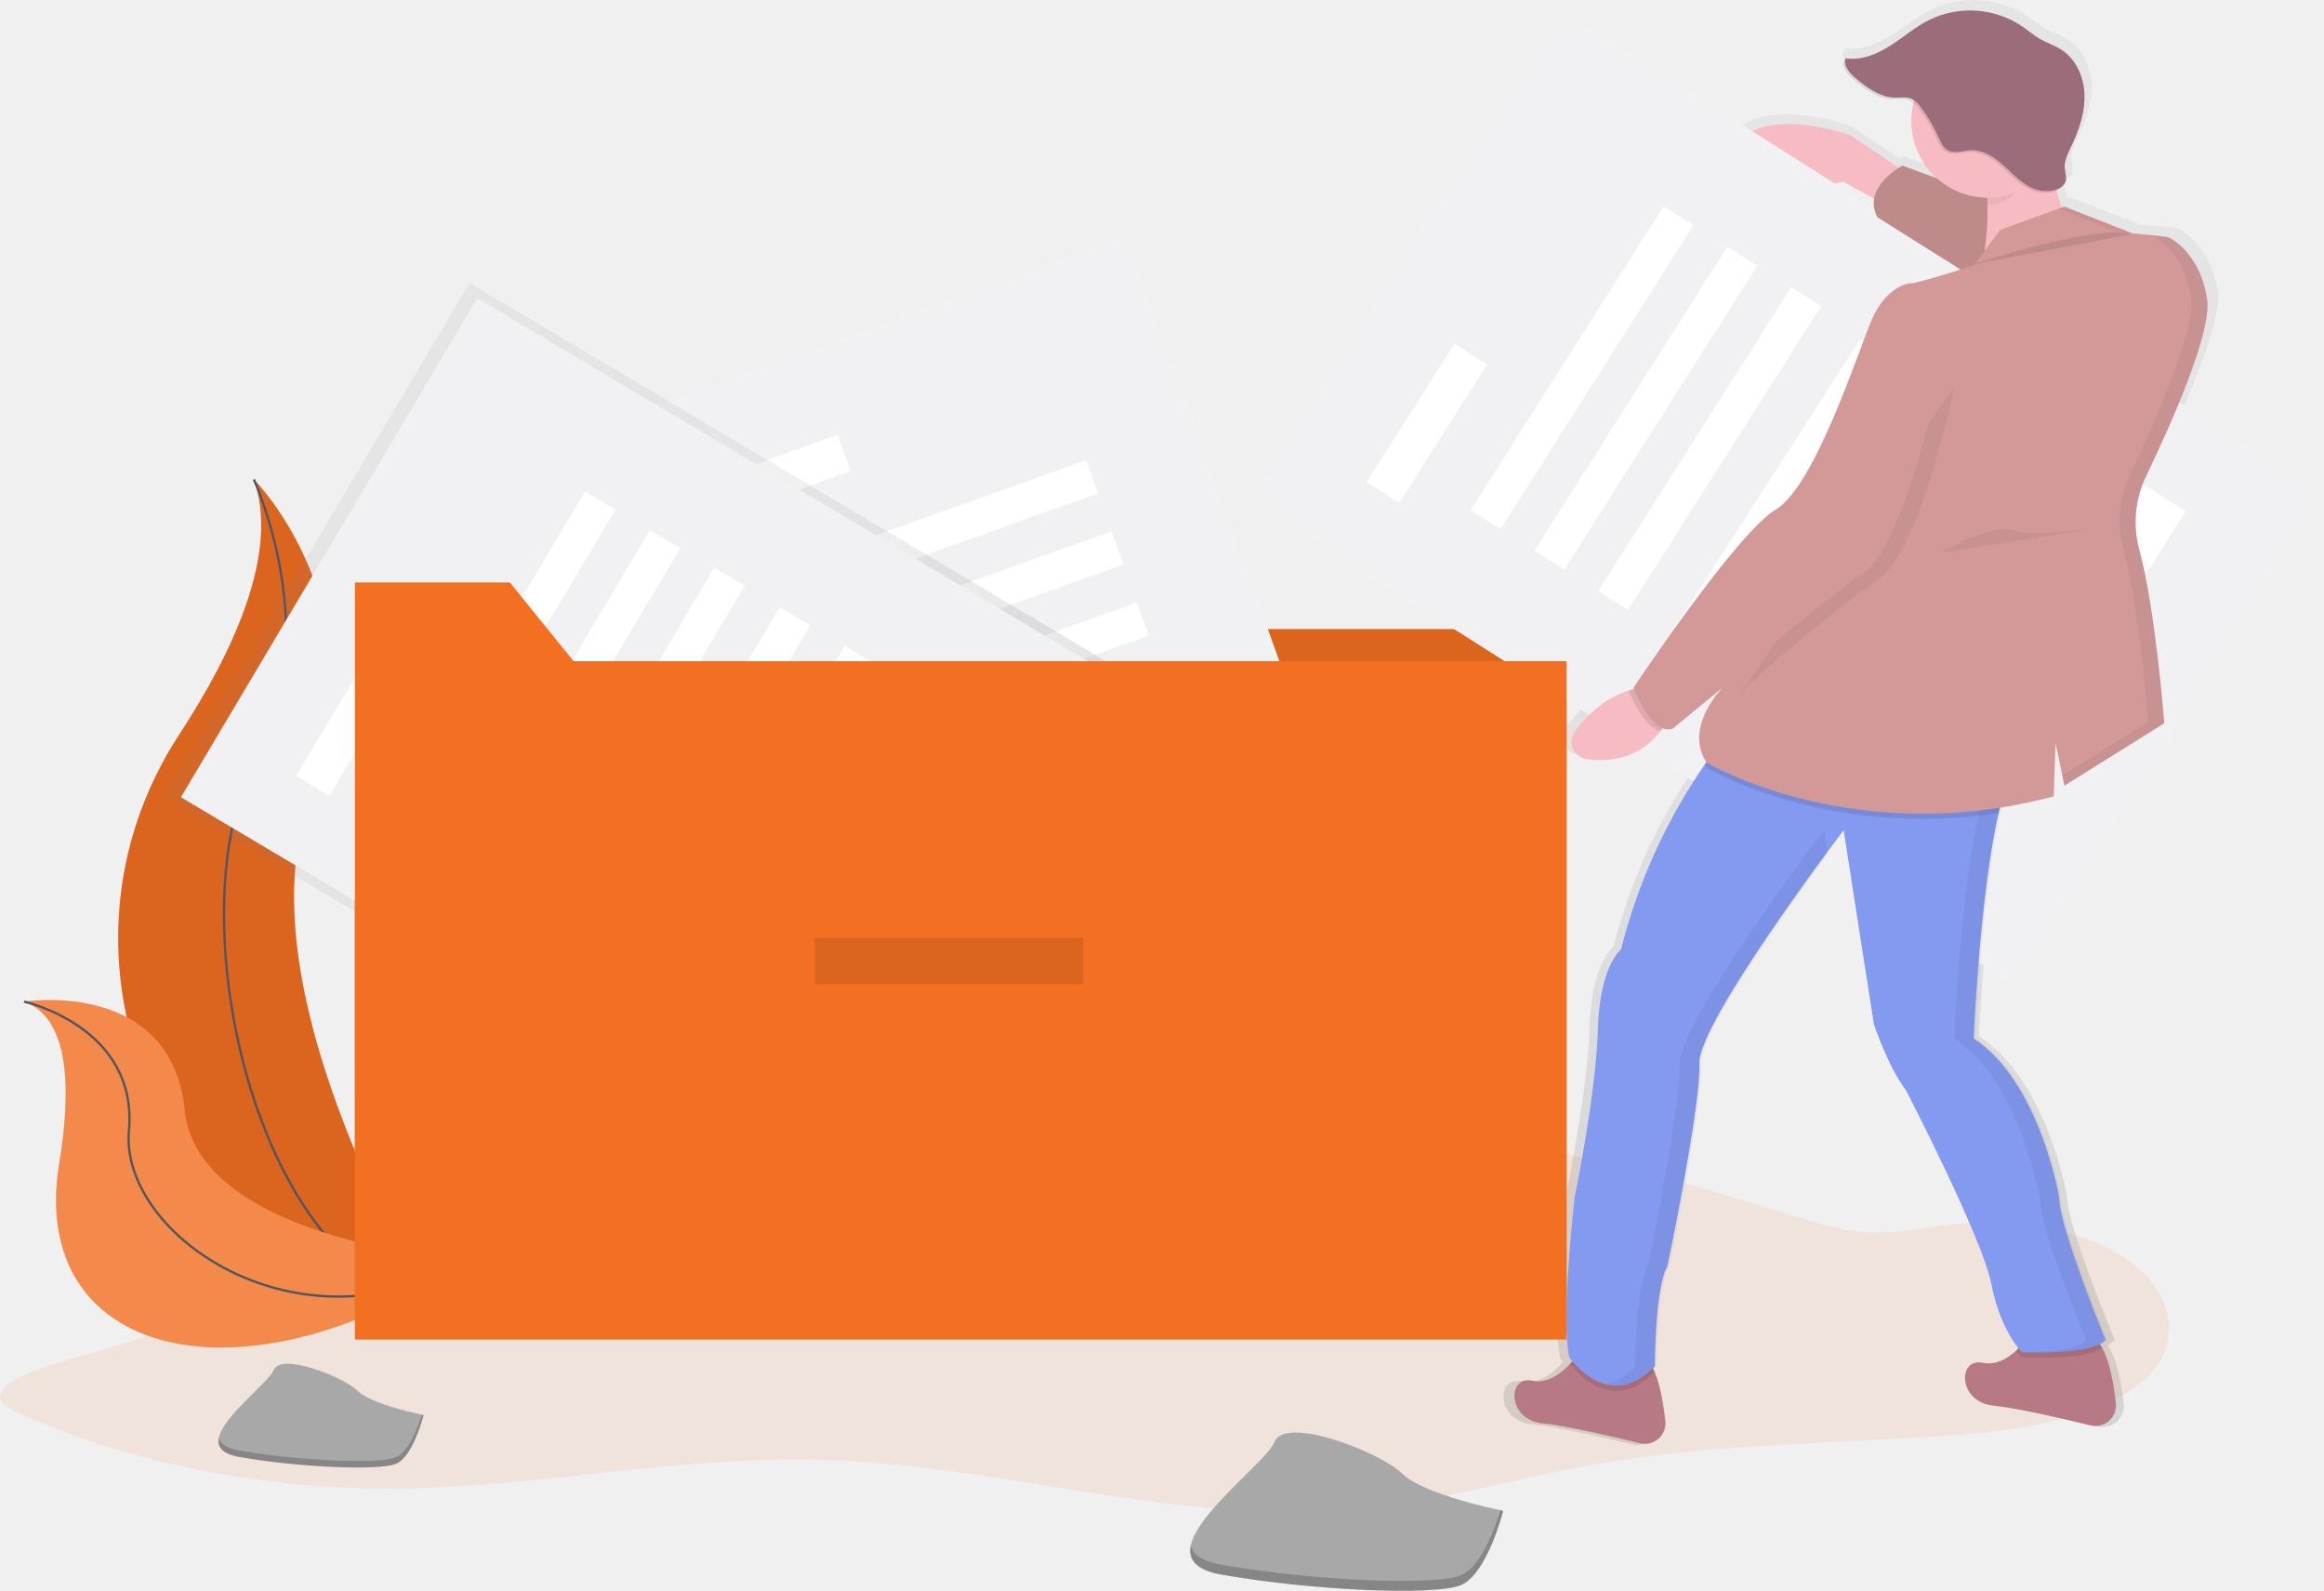
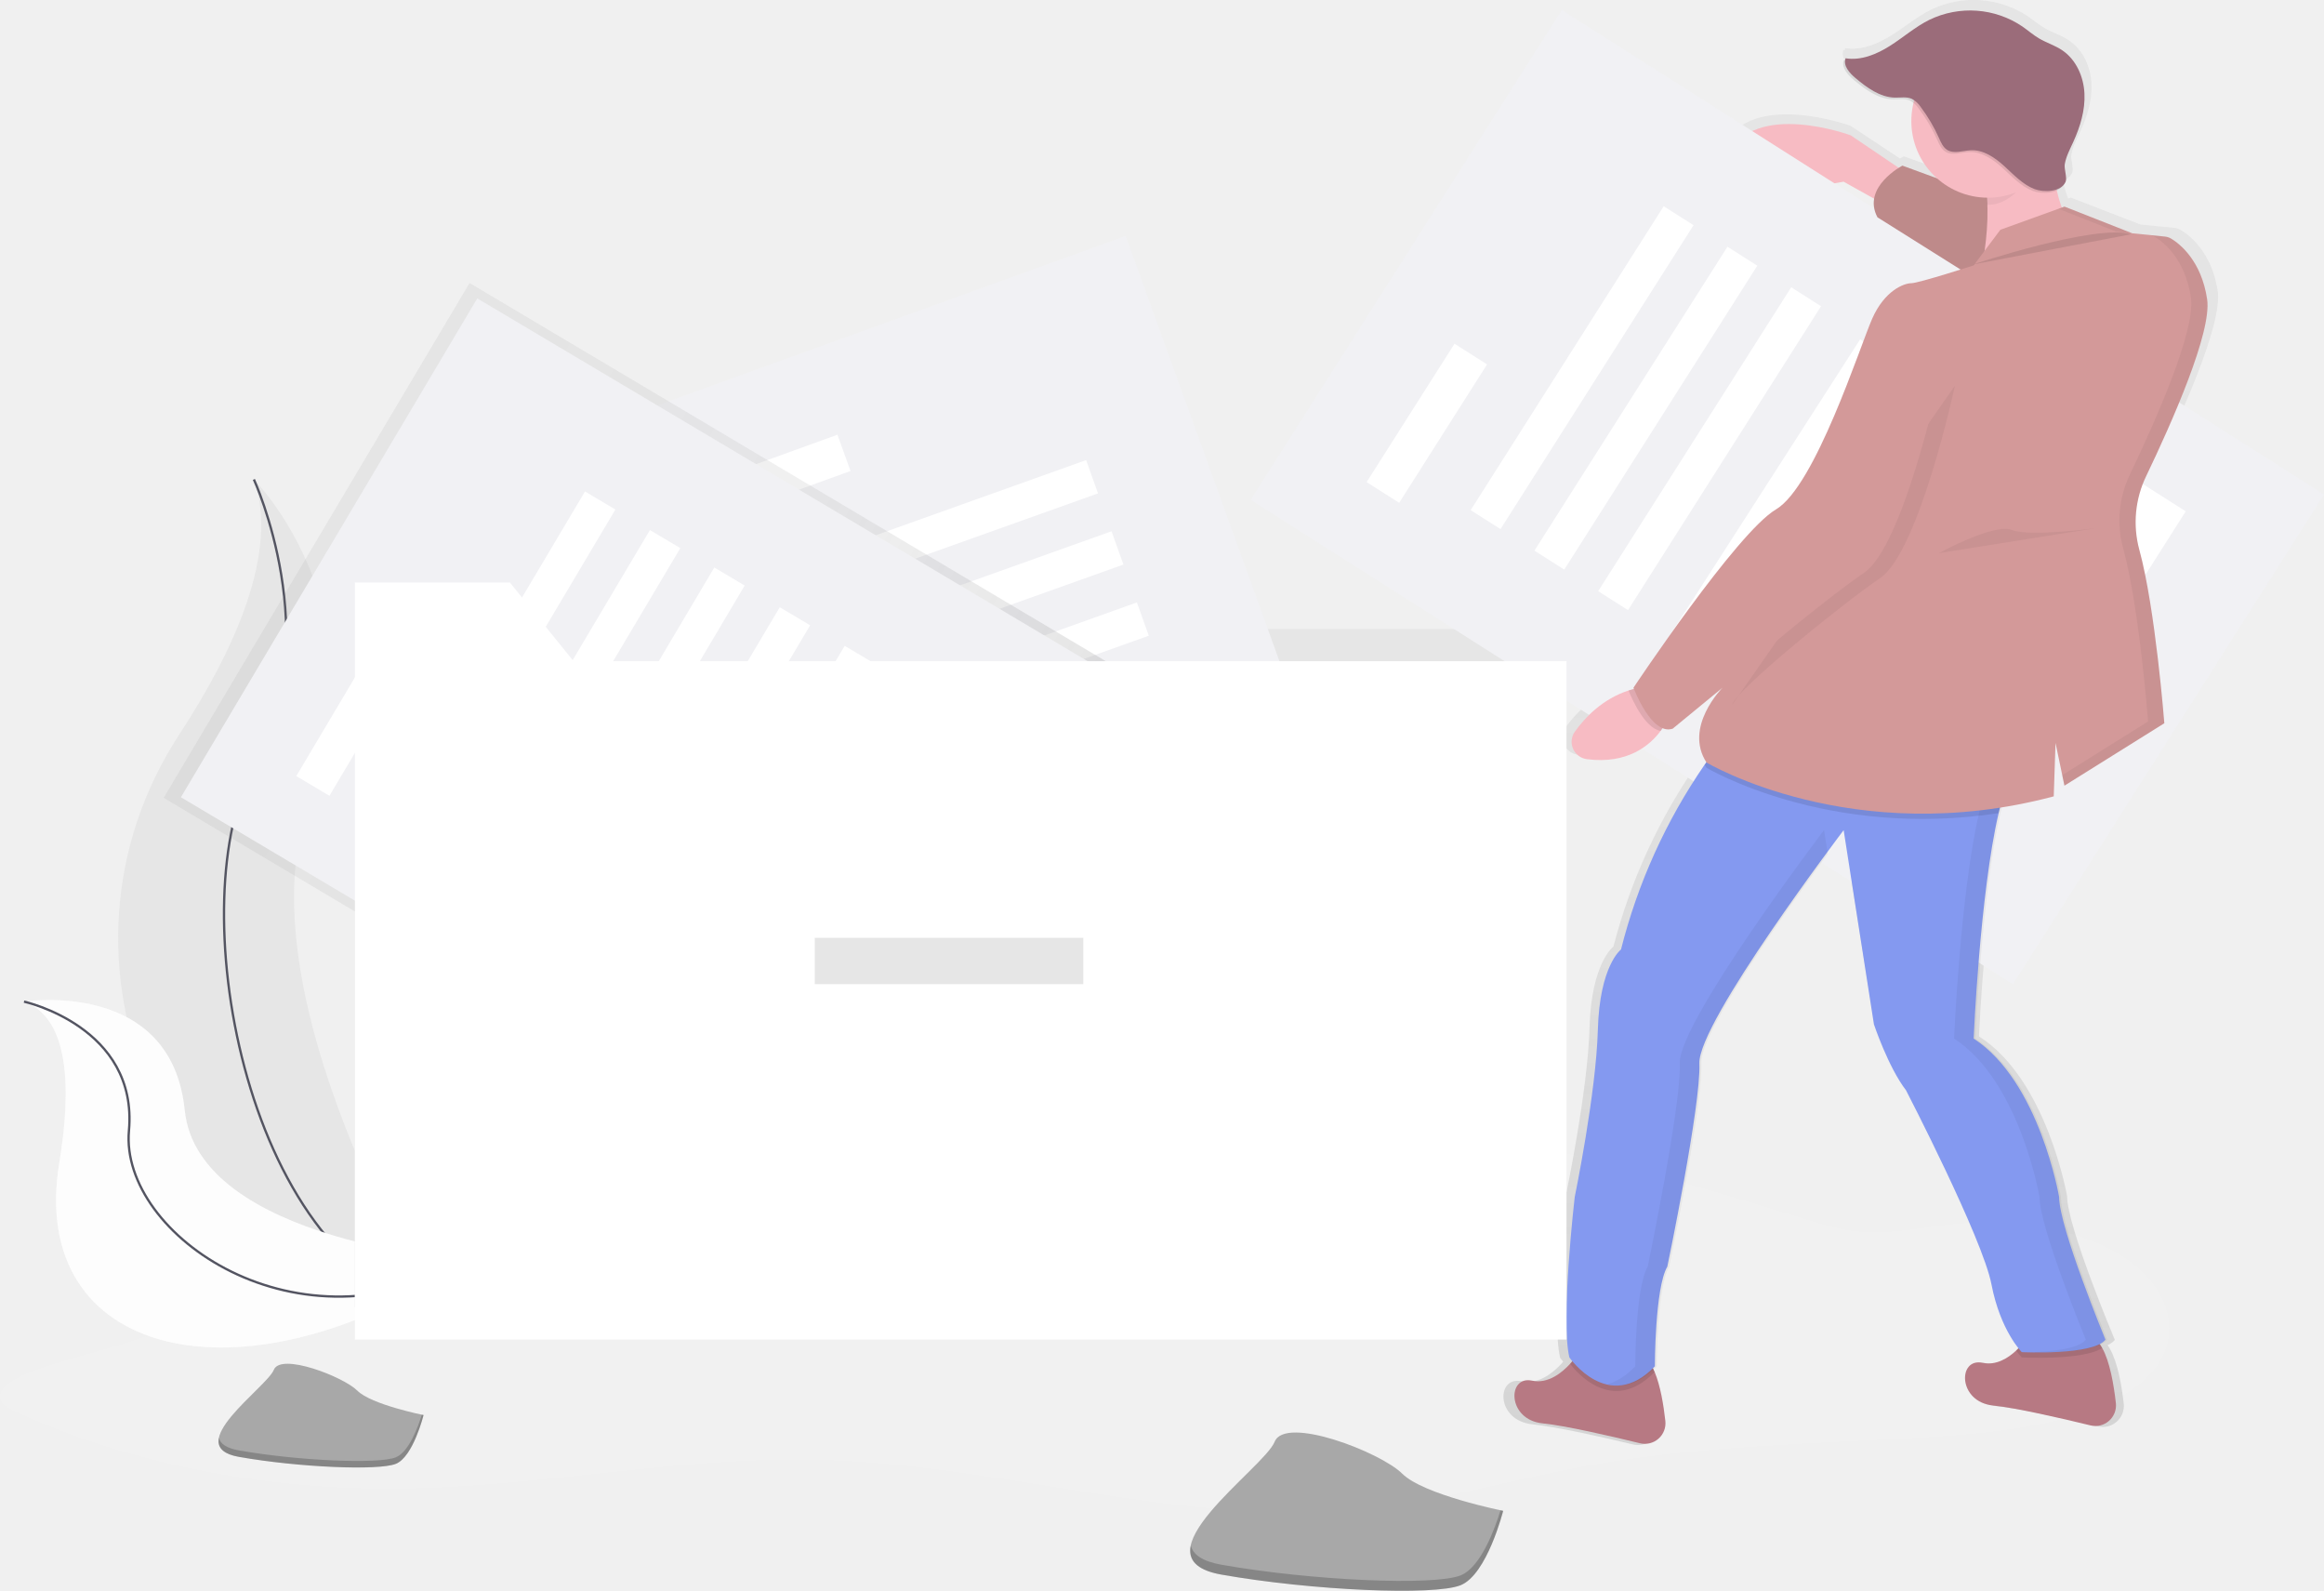
<svg xmlns="http://www.w3.org/2000/svg" xmlns:xlink="http://www.w3.org/1999/xlink" id="4ab60524-fc39-4f87-ab18-e44e377082c8" data-name="Layer 1" width="1003.96" height="687.01" viewBox="0 0 1003.96 687.01">
  <defs>
    <linearGradient id="f0a282d0-9b08-452c-9a6e-ab0cad214b10" x1="378.33" y1="494.44" x2="378.33" y2="91.8" gradientTransform="translate(29.55 152.11)" gradientUnits="userSpaceOnUse">
      <stop offset="0" stop-color="gray" stop-opacity="0.25" />
      <stop offset="0.54" stop-color="gray" stop-opacity="0.12" />
      <stop offset="1" stop-color="gray" stop-opacity="0.1" />
    </linearGradient>
    <linearGradient id="b45dc65a-d934-4006-b8a5-a3a1dfbcc07e" x1="901.92" y1="733" x2="901.92" y2="109" gradientTransform="matrix(1, 0, 0, 1, 0, 0)" xlink:href="#f0a282d0-9b08-452c-9a6e-ab0cad214b10" />
  </defs>
-   <path d="M196,630.27c-4.29,9.21,1.85,19.15-.28,28.66-2.69,12-18.11,21.34-34.72,27.3s-35.16,9.58-51.35,16c-7,2.77-14.3,7.88-10.66,12.58,1.26,1.63,3.62,2.77,5.93,3.84,47.16,21.76,105.45,33.58,163.69,33.2,61.6-.41,121.92-14,183.47-12.44,79.38,2,156.16,29.06,234.66,21.26C720.06,757.34,751,747.9,783.45,742c47.72-8.67,97.91-9.54,147.33-12.39,37.11-2.14,79.52-7.69,97.25-28.55,12.82-15.08,7.44-35-10.62-47.77s-46.91-18.23-73.56-15.75c-14.33,1.33-28.57,4.78-42.9,3.41-8.32-.8-16-3.18-23.59-5.52-58.71-18.2-119.53-36.36-184.7-39-106-4.33-204.25,32.55-307.52,48.5-16.08,2.48-33.54,4.39-48.73.23-16-4.39-26.5-14.76-42.53-19.13-7.61-2.08-16.09-2.68-23.57-4.94-20.56-6.22-11-14.77-39.54-9C215.86,615.13,200.8,620,196,630.27Z" transform="translate(-98.02 -109)" fill="#f36f21" opacity="0.1" />
-   <path d="M207.7,316.06S263.46,371.82,232,454.56s54,220.33,54,220.33-.92-.13-2.61-.43C168.81,654.24,111.91,523.27,175.59,426,199.26,389.79,218.7,347.36,207.7,316.06Z" transform="translate(-98.02 -109)" fill="#f36f21" />
+   <path d="M196,630.27c-4.29,9.21,1.85,19.15-.28,28.66-2.69,12-18.11,21.34-34.72,27.3s-35.16,9.58-51.35,16c-7,2.77-14.3,7.88-10.66,12.58,1.26,1.63,3.62,2.77,5.93,3.84,47.16,21.76,105.45,33.58,163.69,33.2,61.6-.41,121.92-14,183.47-12.44,79.38,2,156.16,29.06,234.66,21.26C720.06,757.34,751,747.9,783.45,742c47.72-8.67,97.91-9.54,147.33-12.39,37.11-2.14,79.52-7.69,97.25-28.55,12.82-15.08,7.44-35-10.62-47.77s-46.91-18.23-73.56-15.75c-14.33,1.33-28.57,4.78-42.9,3.41-8.32-.8-16-3.18-23.59-5.52-58.71-18.2-119.53-36.36-184.7-39-106-4.33-204.25,32.55-307.52,48.5-16.08,2.48-33.54,4.39-48.73.23-16-4.39-26.5-14.76-42.53-19.13-7.61-2.08-16.09-2.68-23.57-4.94-20.56-6.22-11-14.77-39.54-9C215.86,615.13,200.8,620,196,630.27Z" transform="translate(-98.02 -109)" fill="#ffffff" opacity="0.1" />
+   <path d="M207.7,316.06S263.46,371.82,232,454.56s54,220.33,54,220.33-.92-.13-2.61-.43C168.81,654.24,111.91,523.27,175.59,426,199.26,389.79,218.7,347.36,207.7,316.06Z" transform="translate(-98.02 -109)" fill="#ffffff" />
  <path d="M207.7,316.06S263.46,371.82,232,454.56s54,220.33,54,220.33-.92-.13-2.61-.43C168.81,654.24,111.91,523.27,175.59,426,199.26,389.79,218.7,347.36,207.7,316.06Z" transform="translate(-98.02 -109)" opacity="0.1" />
  <path d="M207.7,316.06s31.48,68.35,0,124.11-5.4,212.24,78.24,234.72" transform="translate(-98.02 -109)" fill="none" stroke="#535461" stroke-miterlimit="10" />
-   <path d="M108.39,541.58s63.63-10.13,69.43,46.89,122.34,64.93,122.34,64.93-.76.52-2.19,1.45C201.75,718,109.76,695.09,123.62,611.21,128.78,580,128.35,548.7,108.39,541.58Z" transform="translate(-98.02 -109)" fill="#f36f21" />
+   <path d="M108.39,541.58s63.63-10.13,69.43,46.89,122.34,64.93,122.34,64.93-.76.52-2.19,1.45C201.75,718,109.76,695.09,123.62,611.21,128.78,580,128.35,548.7,108.39,541.58Z" transform="translate(-98.02 -109)" fill="#ffffff" />
  <path d="M108.39,541.58s63.63-10.13,69.43,46.89,122.34,64.93,122.34,64.93-.76.52-2.19,1.45C201.75,718,109.76,695.09,123.62,611.21,128.78,580,128.35,548.7,108.39,541.58Z" transform="translate(-98.02 -109)" fill="#f5f5f5" opacity="0.2" />
  <path d="M108.39,541.58s49.39,10.84,45.33,55.75,73.34,98.74,146.44,56.07" transform="translate(-98.02 -109)" fill="none" stroke="#535461" stroke-miterlimit="10" />
-   <polygon points="676.74 564.63 153.31 564.63 153.31 237.66 220.25 237.66 247.79 271.68 676.74 271.68 676.74 564.63" fill="#f36f21" />
+   <polygon points="676.74 564.63 153.31 564.63 153.31 237.66 220.25 237.66 247.79 271.68 676.74 271.68 676.74 564.63" fill="#ffffff" />
  <polygon points="676.74 564.63 153.31 564.63 153.31 237.66 220.25 237.66 247.79 271.68 676.74 271.68 676.74 564.63" opacity="0.1" />
  <rect x="406.83" y="244.61" width="250.61" height="390.14" transform="matrix(0.94, -0.34, 0.34, 0.94, -214.87, 95.51)" fill="#f1f1f4" />
  <rect x="393.5" y="310.47" width="70.81" height="16.66" transform="matrix(0.94, -0.34, 0.34, 0.94, -180.24, 53.77)" fill="#fff" />
  <rect x="418.81" y="333.44" width="155.5" height="15.27" transform="translate(-183.79 77.81) rotate(-19.65)" fill="#fff" />
  <rect x="429.78" y="364.17" width="155.5" height="15.27" transform="translate(-193.48 83.29) rotate(-19.65)" fill="#fff" />
  <rect x="440.75" y="394.9" width="155.5" height="15.27" transform="translate(-203.18 88.77) rotate(-19.65)" fill="#fff" />
  <rect x="451.72" y="425.63" width="155.5" height="15.27" transform="translate(-212.87 94.24) rotate(-19.65)" fill="#fff" />
  <rect x="462.69" y="456.35" width="155.5" height="15.27" transform="translate(-222.56 99.72) rotate(-19.65)" fill="#fff" />
  <rect x="473.66" y="487.08" width="155.5" height="15.27" transform="translate(-232.25 105.2) rotate(-19.65)" fill="#fff" />
  <rect x="618.27" y="517.98" width="40.26" height="40.26" transform="translate(-241.78 136.97) rotate(-19.65)" fill="#fff" />
  <rect x="278.56" y="243.92" width="258.63" height="402.63" transform="translate(-281.26 459.43) rotate(-59.28)" fill="url(#f0a282d0-9b08-452c-9a6e-ab0cad214b10)" />
  <rect x="282.57" y="250.17" width="250.61" height="390.14" transform="translate(-281.26 459.43) rotate(-59.28)" fill="#f1f1f4" />
  <rect x="215.86" y="409.66" width="70.81" height="16.66" transform="translate(-334.45 311.47) rotate(-59.28)" fill="#fff" />
  <rect x="239.83" y="384.35" width="155.5" height="15.27" transform="translate(-279.65 355.76) rotate(-59.28)" fill="#fff" />
  <rect x="267.88" y="401.02" width="155.5" height="15.27" transform="translate(-280.26 388.03) rotate(-59.28)" fill="#fff" />
  <rect x="295.93" y="417.69" width="155.5" height="15.27" transform="matrix(0.51, -0.86, 0.86, 0.51, -280.87, 420.3)" fill="#fff" />
  <rect x="323.98" y="434.35" width="155.5" height="15.27" transform="translate(-281.48 452.56) rotate(-59.28)" fill="#fff" />
  <rect x="352.03" y="451.02" width="155.5" height="15.27" transform="translate(-282.09 484.83) rotate(-59.28)" fill="#fff" />
  <rect x="380.08" y="467.69" width="155.5" height="15.27" transform="translate(-282.69 517.1) rotate(-59.28)" fill="#fff" />
  <rect x="532.37" y="433.12" width="40.26" height="40.26" transform="matrix(0.51, -0.86, 0.86, 0.51, -217.41, 587.69)" fill="#fff" />
  <path d="M1056.2,236.09q0-.74-.15-1.41t-.26-1.55q-.28-1.52-.64-2.94-.18-.71-.37-1.39a37.43,37.43,0,0,0-7.51-14.29l-.6-.68q-.6-.66-1.19-1.25t-1.16-1.09c-.38-.34-.75-.65-1.11-.95-.71-.58-1.38-1.07-2-1.47s-.84-.55-1.19-.76a6.73,6.73,0,0,0-2.8-.91l-6.17-.6h0l-8.34-.82L992.6,194.35l-1.19.42a68.94,68.94,0,0,1-2.23-7.37,6.71,6.71,0,0,0,2.38-1.73,5.42,5.42,0,0,0,1.64-2.09c.76-1.74-.69-5.46-.4-7.58.48-3.41,2.26-6.71,3.71-9.8,3.1-6.64,5.36-13.83,5-21.12s-3.71-14.68-9.9-18.76c-3.2-2.11-7-3.24-10.29-5.16-2.59-1.5-4.87-3.45-7.34-5.14a42.38,42.38,0,0,0-41.53-2.95c-6.26,3.07-11.6,7.65-17.51,11.32s-12.87,6.51-19.78,5.42a4.38,4.38,0,0,0-.21.85l-.58-.07c-1.19,3.23,1.73,6.41,4.42,8.62,5.1,4.18,10.89,8.36,17.55,8.5,2.57.06,5.29-.48,7.63.57a6.83,6.83,0,0,1,1.42.88A32.8,32.8,0,0,0,935.8,182l-15.38-5.5s-.64.33-1.64.95l-21.37-14.13s-42.83-15.51-54.73,8.53,51.56,11.63,51.56,11.63l13.58,7.42a12.26,12.26,0,0,0,1.49,8.09l37,22.74c-7.48,2.29-19.77,6-22,6-3.17,0-11.9,3.1-17.45,15.51s-25.38,72.91-42.83,83-63.46,77.56-63.46,77.56l.21.53q-1.23.32-2.41.71c-11.51,3.72-19.25,11.57-23.92,17.92a7.6,7.6,0,0,0,5.36,12c18.16,2.28,28.08-6,32.85-12.32.31-.41.6-.81.87-1.2a6.42,6.42,0,0,0,4.48.2l22.21-17.84s-17.38,17-7.19,32.49l-.77,1.07a246.31,246.31,0,0,0-37.25,80.46s-9.52,7-10.31,34.9-10.31,72.91-10.31,72.91-6.35,53.52-2.38,69.81c0,0,.46.65,1.3,1.64-.3.35-.62.73-1,1.12-3.46,3.72-9.71,8.85-17,7.32-11.11-2.33-11.11,17.06,4.76,18.62,10.22,1,30.29,5.54,43.3,8.64a9.1,9.1,0,0,0,11.31-9.67c-.78-6.95-2.19-15.36-4.76-21.35-.16-.37-.32-.73-.49-1.09.47-.43.93-.88,1.4-1.36,0,0,0-34.13,5.55-43.44,0,0,15.07-70.58,14.28-88.42-.62-14,39.09-68.32,56.38-91.28l-.14-.87c4.42-5.86,7.22-9.46,7.22-9.46l13.48,84.54S914.07,569,922,579.06c0,0,34.11,64.38,38.07,84.54,3,15.29,9.2,24.33,12,27.81-.33.33-.67.66-1,1-3.61,3.29-8.94,6.59-15,5.33C945,695.4,945,714.79,960.87,716.34c10.22,1,30.29,5.54,43.3,8.64a9.1,9.1,0,0,0,11.31-9.67c-.9-8.07-2.67-18.11-6.09-24q-.43-.75-.9-1.41a8.38,8.38,0,0,0,3.15-2.21S991,638.78,991,625.59c0,0-8.73-50.42-38.07-69,0,0,2.78-63.05,11.13-98.15q.31-1.3.63-2.55c7.51-1.17,15.23-2.74,23.14-4.79l.79-23.27,4,18.62L1037,419.28s-.39-4.89-1.14-12.39c-.38-3.75-.84-8.15-1.4-12.92-.44-3.82-.95-7.87-1.5-12q-.21-1.55-.43-3.12c-.58-4.18-1.22-8.41-1.91-12.55q-.39-2.33-.8-4.61c-.36-2-.74-4-1.13-5.94q-.29-1.45-.6-2.86t-.62-2.76q-.31-1.35-.63-2.65l-.32-1.28q-.33-1.26-.66-2.46a44.17,44.17,0,0,1-1.61-10.17q-.08-2,0-4.1t.4-4.08q.14-1,.34-2a45.92,45.92,0,0,1,2.25-7.92q.74-1.93,1.66-3.81c1.44-2.93,3-6.11,4.56-9.46q1.19-2.51,2.4-5.13t2.44-5.32c7.72-17.1,15.34-36.16,17.38-48.67.21-1.32.37-2.56.45-3.73A24.72,24.72,0,0,0,1056.2,236.09Z" transform="translate(-98.02 -109)" fill="url(#b45dc65a-d934-4006-b8a5-a3a1dfbcc07e)" />
  <path d="M923.71,185.16l-26.16-17.7s-41.55-15.39-53.09,8.46,50,11.54,50,11.54l26.16,14.62Z" transform="translate(-98.02 -109)" fill="#f7bbc3" />
  <rect x="744.83" y="128.61" width="250.61" height="390.14" transform="translate(32.3 775.56) rotate(-57.57)" fill="#f1f1f4" />
  <rect x="679" y="283.44" width="70.81" height="16.66" transform="translate(-12.99 629.32) rotate(-57.57)" fill="#fff" />
  <rect x="703.72" y="260.13" width="155.5" height="15.27" transform="translate(38.38 674.79) rotate(-57.57)" fill="#fff" />
  <rect x="731.26" y="277.62" width="155.5" height="15.27" transform="translate(36.39 706.15) rotate(-57.57)" fill="#fff" />
  <rect x="758.8" y="295.12" width="155.5" height="15.27" transform="translate(34.39 737.51) rotate(-57.57)" fill="#fff" />
  <rect x="786.34" y="312.62" width="155.5" height="15.27" transform="matrix(0.54, -0.84, 0.84, 0.54, 32.39, 768.87)" fill="#fff" />
  <rect x="813.88" y="330.11" width="155.5" height="15.27" transform="translate(30.4 800.23) rotate(-57.57)" fill="#fff" />
  <rect x="841.42" y="347.61" width="155.5" height="15.27" transform="matrix(0.54, -0.84, 0.84, 0.54, 28.4, 831.59)" fill="#fff" />
  <rect x="994.33" y="315.87" width="40.26" height="40.26" transform="translate(88.83 903.09) rotate(-57.57)" fill="#fff" />
  <path d="M1001.1,724.59c-12.62-3.08-32.09-7.58-42-8.57-15.39-1.54-15.39-20.77-4.62-18.46,5.84,1.25,11-2,14.51-5.29A34,34,0,0,0,972,689a8.89,8.89,0,0,1,5-3c5.77-1.26,17.78-3.16,25.17.82a10.87,10.87,0,0,1,4,4.36c3.32,5.89,5,15.84,5.91,23.85A8.9,8.9,0,0,1,1001.1,724.59Z" transform="translate(-98.02 -109)" fill="#b77983" />
  <path d="M806.45,732.29c-12.62-3.08-32.09-7.58-42-8.57-15.39-1.54-15.39-20.77-4.62-18.46,7,1.52,13.11-3.58,16.46-7.26.41-.45.78-.88,1.1-1.28a8.89,8.89,0,0,1,5-3c5.77-1.26,17.78-3.16,25.17.82,2.16,1.17,3.89,3.73,5.27,7,2.49,5.94,3.86,14.28,4.62,21.17A8.9,8.9,0,0,1,806.45,732.29Z" transform="translate(-98.02 -109)" fill="#b77983" />
  <path d="M812.8,701.52c-18.37,18.93-34.12-.35-36.51-3.53.41-.45.78-.88,1.1-1.28a8.89,8.89,0,0,1,5-3c5.77-1.26,17.78-3.16,25.17.82C809.69,695.65,811.42,698.21,812.8,701.52Z" transform="translate(-98.02 -109)" opacity="0.1" />
  <path d="M1006.16,691.15c-8,5.44-34.75,4.1-34.75,4.1a26.36,26.36,0,0,1-2.42-3A34,34,0,0,0,972,689a8.89,8.89,0,0,1,5-3c5.77-1.26,17.78-3.16,25.17.82A10.87,10.87,0,0,1,1006.16,691.15Z" transform="translate(-98.02 -109)" opacity="0.1" />
  <path d="M1007.57,687.56c-5.39,6.92-36.16,5.39-36.16,5.39s-9.23-9.23-13.08-29.24-36.93-83.86-36.93-83.86c-7.69-10-13.85-28.47-13.85-28.47l-13.08-83.86s-63.09,83.09-62.32,100.79S818.3,656,818.3,656c-5.39,9.23-5.39,43.08-5.39,43.08-20,20.77-36.93-3.85-36.93-3.85-3.85-16.16,2.31-69.24,2.31-69.24s9.23-44.62,10-72.32,10-34.62,10-34.62a246.78,246.78,0,0,1,36.13-79.81c4.65-6.66,7.72-10.21,7.72-10.21l124.64,14.62c-2,4-3.79,9.73-5.36,16.51-8.1,34.81-10.79,97.36-10.79,97.36C979.1,576,987.56,626,987.56,626,987.56,639.08,1007.57,687.56,1007.57,687.56Z" transform="translate(-98.02 -109)" fill="#8499f0" />
  <g opacity="0.05">
    <path d="M887.6,477.76,886,467.51s-63.09,83.09-62.32,100.79S809.84,656,809.84,656c-5.39,9.23-5.39,43.08-5.39,43.08-4.19,4.35-8.25,6.71-12,7.72,6.06,1.59,13.43.43,21.28-7.72,0,0,0-33.85,5.39-43.08,0,0,14.62-70,13.85-87.71C832.32,554.45,870.84,500.54,887.6,477.76Z" transform="translate(-98.02 -109)" />
    <path d="M988.33,626s-8.46-50-36.93-68.47c0,0,2.69-62.54,10.79-97.36,1.58-6.78,3.35-12.5,5.36-16.51L842.92,429s-.29.34-.82,1l116.23,13.63c-2,4-3.79,9.73-5.36,16.51-8.1,34.81-10.79,97.36-10.79,97.36C970.64,576,979.1,626,979.1,626c0,13.08,20,61.55,20,61.55-3.17,4.08-15.17,5.22-24.49,5.47,7.39.19,29.26.26,33.72-5.47C1008.34,687.56,988.33,639.08,988.33,626Z" transform="translate(-98.02 -109)" />
  </g>
  <path d="M819.07,418.28a27.86,27.86,0,0,1-3.65,6.37c-4.63,6.23-14.25,14.48-31.87,12.22a7.57,7.57,0,0,1-5.2-11.89c4.52-6.3,12-14.09,23.2-17.78a41.79,41.79,0,0,1,9.82-2Z" transform="translate(-98.02 -109)" fill="#f7bbc3" />
  <path d="M981.55,203.11l-61.7-22.57s-17.7,9.23-10.77,22.31l60,37.7Z" transform="translate(-98.02 -109)" fill="#d39999" />
  <path d="M981.55,203.11l-61.7-22.57s-17.7,9.23-10.77,22.31l60,37.7Z" transform="translate(-98.02 -109)" opacity="0.1" />
  <path d="M983.72,165.92s-.77,36.16,15.39,48.47-46.93,19.23-46.93,19.23,10-36.93,0-56.16S983.72,165.92,983.72,165.92Z" transform="translate(-98.02 -109)" fill="#f7bbc3" />
  <path d="M966.79,443.66c-2,4-3.79,9.73-5.36,16.51-74.41,11.36-126.2-19.59-126.2-19.59-.28-.45-.55-.89-.8-1.33,4.65-6.66,7.72-10.21,7.72-10.21Z" transform="translate(-98.02 -109)" opacity="0.1" />
  <path d="M819.07,418.28a27.86,27.86,0,0,1-3.65,6.37c-7.12-1.18-12.82-14.8-13.87-17.46a41.79,41.79,0,0,1,9.82-2Z" transform="translate(-98.02 -109)" opacity="0.1" />
  <path d="M989.87,198.23l-27.7,10-11.54,15.39s-23.85,7.69-26.93,7.69-11.54,3.08-16.93,15.39S882.16,319,865.23,329,803.68,406,803.68,406s7.69,20.77,16.93,17.7L842.15,406s-16.93,16.93-6.92,32.31c0,0,63.09,37.7,150,14.62l.77-23.08,3.85,18.46L1033,421.35s-3.86-49.66-10.81-74.94a45.66,45.66,0,0,1,3-31.84c11.17-23.28,28.41-62.16,26.31-76.34-2.48-16.71-11.92-24-15.52-26.16a6.43,6.43,0,0,0-2.71-.9l-14.08-1.41Z" transform="translate(-98.02 -109)" fill="#d39999" />
  <path d="M942.55,275.56s-15.39,71.55-32.31,83.09-62.32,48.47-63.86,54.63" transform="translate(-98.02 -109)" opacity="0.05" />
  <path d="M935.63,273.25s-15.39,71.55-32.31,83.09S841,404.81,839.46,411" transform="translate(-98.02 -109)" fill="#d39999" />
  <path d="M950.25,223.24s53.09-17.7,68.47-13.08" transform="translate(-98.02 -109)" opacity="0.1" />
  <g opacity="0.05">
    <path d="M1025.11,314.58c11.17-23.28,28.41-62.16,26.31-76.34-2.48-16.71-11.92-24-15.52-26.16a6.43,6.43,0,0,0-2.71-.9l-6-.6a6.32,6.32,0,0,1,1.78.73c3.6,2.2,13,9.45,15.52,26.16,2.1,14.17-15.14,53.06-26.31,76.34a45.66,45.66,0,0,0-3,31.84c7,25.28,10.81,74.94,10.81,74.94l-37.1,23.19.94,4.51L1033,421.35s-3.86-49.66-10.81-74.94A45.66,45.66,0,0,1,1025.11,314.58Z" transform="translate(-98.02 -109)" />
    <polygon points="914.16 100.01 920.83 100.67 891.85 89.23 889.25 90.17 914.16 100.01" />
  </g>
  <path d="M935.63,347.88s23.85-13.08,31.54-10,36.16-.77,36.16-.77" transform="translate(-98.02 -109)" opacity="0.05" />
  <path d="M981,175.54c-.88-7.71,2.69-6.54,2.69-6.54s-41.55-7.69-31.54,11.54c2.5,4.82,3.75,10.74,4.22,16.92h.39C968.38,197.47,975.11,184.56,981,175.54Z" transform="translate(-98.02 -109)" opacity="0.05" />
  <circle cx="858.77" cy="52.3" r="33.08" fill="#f7bbc3" />
  <path d="M992.89,171.09c3-6.58,5.2-13.72,4.83-21s-3.6-14.57-9.6-18.61c-3.1-2.09-6.76-3.21-10-5.11-2.51-1.49-4.73-3.42-7.12-5.1a40.33,40.33,0,0,0-40.28-2.93c-6.07,3-11.25,7.59-17,11.23s-12.48,6.45-19.19,5.37c-1.15,3.2,1.68,6.36,4.29,8.55,4.95,4.15,10.56,8.29,17,8.43,2.5.06,5.13-.48,7.4.57a10.62,10.62,0,0,1,3.78,3.51,68.76,68.76,0,0,1,7.85,13.31c.86,1.93,1.74,4,3.52,5.17,3,1.9,6.83.32,10.35.18,5.48-.21,10.4,3.23,14.46,6.93s7.91,7.9,13,9.85c3.82,1.45,11.46,1.4,13.41-3.17.73-1.72-.67-5.41-.38-7.52C989.75,177.42,991.49,174.16,992.89,171.09Z" transform="translate(-98.02 -109)" opacity="0.1" />
  <path d="M993.66,170.32c3-6.58,5.2-13.72,4.83-21s-3.6-14.57-9.6-18.61c-3.1-2.09-6.76-3.21-10-5.11-2.51-1.49-4.73-3.42-7.12-5.1a40.33,40.33,0,0,0-40.28-2.93c-6.07,3-11.25,7.59-17,11.23s-12.48,6.45-19.19,5.37c-1.15,3.2,1.68,6.36,4.29,8.55,4.95,4.15,10.56,8.29,17,8.43,2.5.06,5.13-.48,7.4.57a10.62,10.62,0,0,1,3.78,3.51,68.76,68.76,0,0,1,7.85,13.31c.86,1.93,1.74,4,3.52,5.17,3,1.9,6.83.32,10.35.18,5.48-.21,10.4,3.23,14.46,6.93s7.91,7.9,13,9.85c3.82,1.45,11.46,1.4,13.41-3.17.73-1.72-.67-5.41-.38-7.52C990.52,176.66,992.26,173.39,993.66,170.32Z" transform="translate(-98.02 -109)" fill="#9b6c7a" />
-   <polygon points="676.74 578.51 153.31 578.51 153.31 251.54 220.25 251.54 247.79 285.56 676.74 285.56 676.74 578.51" fill="#f36f21" />
+   <polygon points="676.74 578.51 153.31 578.51 153.31 251.54 220.25 251.54 247.79 285.56 676.74 285.56 676.74 578.51" fill="#ffffff" />
  <path d="M281,720.13s-22.57-4.51-28.59-10.53-33.1-16.55-36.11-9-40.62,33.1-15,37.62,60.18,6,67.71,3S281,720.13,281,720.13Z" transform="translate(-98.02 -109)" fill="#a8a8a8" />
  <path d="M201.26,735.39c25.58,4.51,60.18,6,67.71,3,5.73-2.29,9.71-13.3,11.28-18.43l.75.16s-4.51,18.06-12,21.06-42.13,1.5-67.71-3c-7.38-1.3-9.49-4.36-8.7-8.24C193.19,732.48,195.76,734.42,201.26,735.39Z" transform="translate(-98.02 -109)" opacity="0.2" />
  <path d="M747.38,761.49s-34.43-6.89-43.62-16.07-50.5-25.25-55.09-13.77-62,50.5-23,57.39,91.82,9.18,103.3,4.59S747.38,761.49,747.38,761.49Z" transform="translate(-98.02 -109)" fill="#a8a8a8" />
  <path d="M625.72,784.77c39,6.89,91.82,9.18,103.3,4.59,8.74-3.5,14.82-20.3,17.22-28.11l1.15.24S740.5,789,729,793.62s-64.28,2.3-103.3-4.59c-11.27-2-14.49-6.66-13.27-12.56C613.41,780.32,617.33,783.29,625.72,784.77Z" transform="translate(-98.02 -109)" opacity="0.2" />
  <rect x="351.98" y="405.02" width="116" height="20" opacity="0.1" />
</svg>
